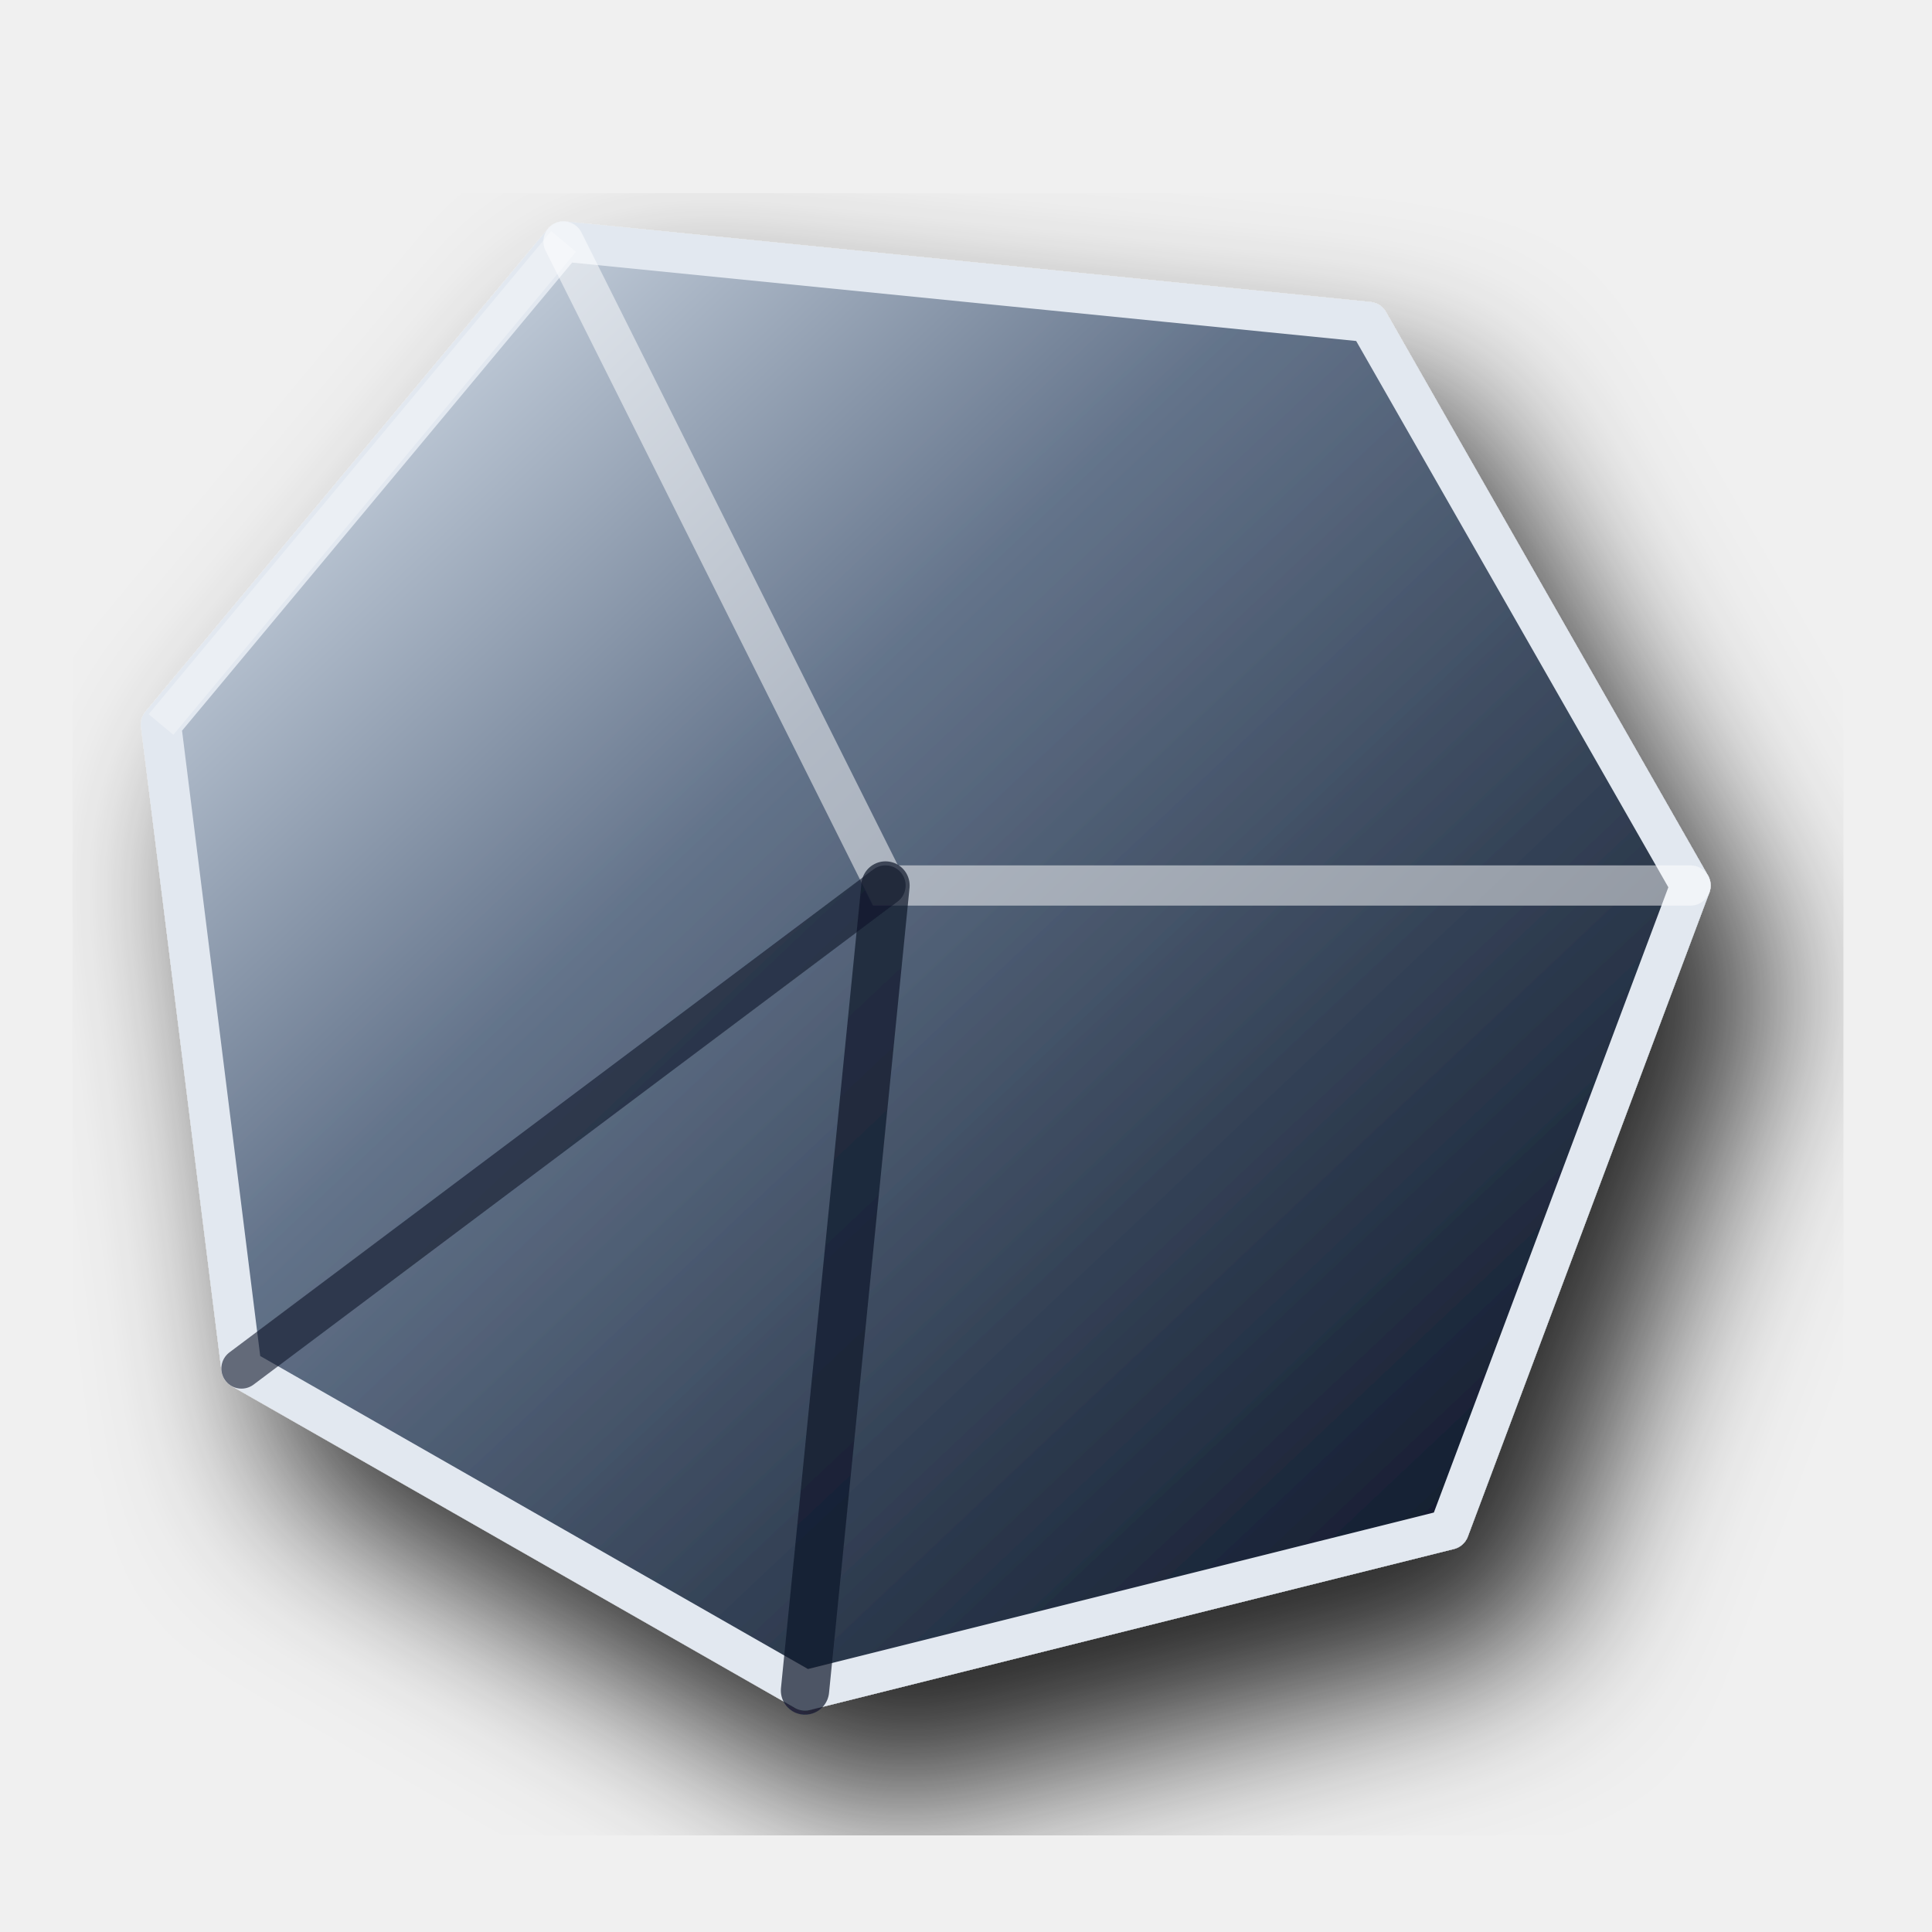
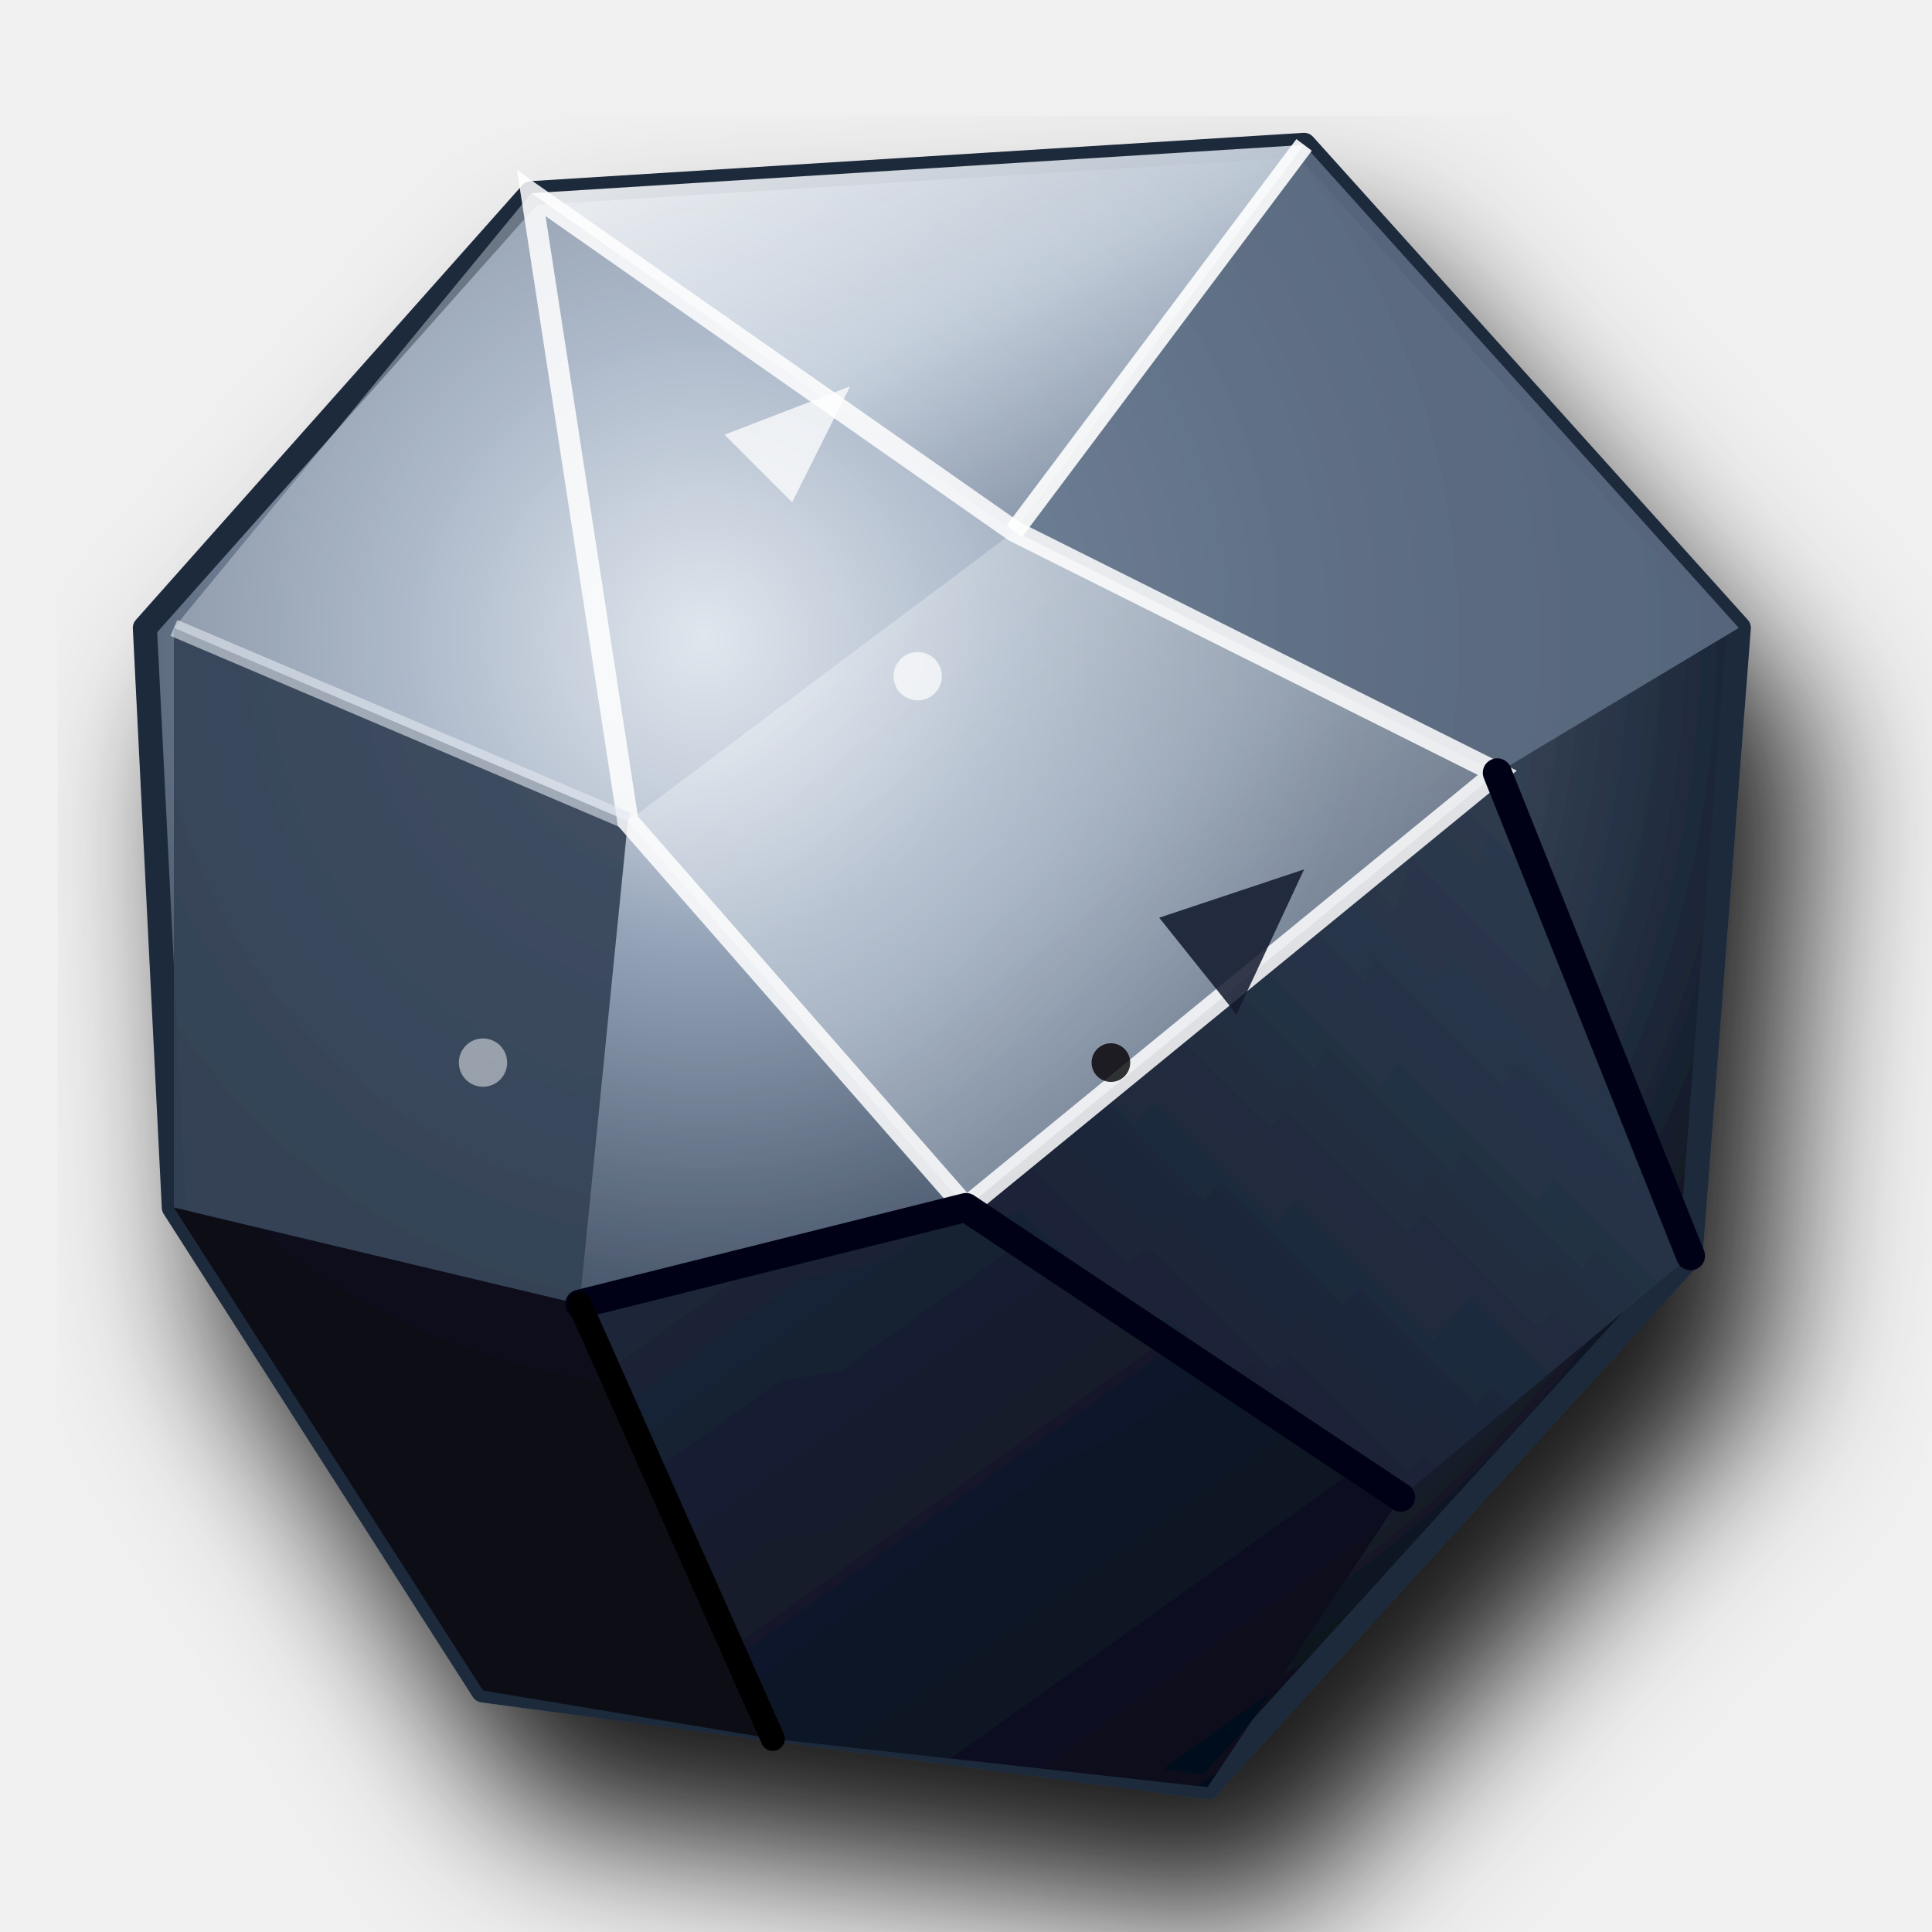
- <svg xmlns="http://www.w3.org/2000/svg" viewBox="0 0 120 120" width="120" height="120">
+ <svg xmlns="http://www.w3.org/2000/svg" viewBox="0 0 200 200" width="200" height="200">
  <defs>
-     <linearGradient id="rockBase" x1="10%" y1="10%" x2="90%" y2="90%">
-       <stop offset="0%" stop-color="#cbd5e1" />
-       <stop offset="35%" stop-color="#64748b" />
-       <stop offset="70%" stop-color="#334155" />
+     <radialGradient id="rockMainGrad" cx="35%" cy="30%" r="75%">
+       <stop offset="0%" stop-color="#f1f5f9" />
+       <stop offset="25%" stop-color="#94a3b8" />
+       <stop offset="55%" stop-color="#475569" />
+       <stop offset="85%" stop-color="#1e293b" />
+       <stop offset="100%" stop-color="#090d16" />
+     </radialGradient>
+     <linearGradient id="facetTop" x1="0%" y1="0%" x2="100%" y2="100%">
+       <stop offset="0%" stop-color="#ffffff" />
+       <stop offset="50%" stop-color="#cbd5e1" />
+       <stop offset="100%" stop-color="#64748b" />
+     </linearGradient>
+     <linearGradient id="facetRight" x1="100%" y1="0%" x2="0%" y2="100%">
+       <stop offset="0%" stop-color="#334155" />
      <stop offset="100%" stop-color="#0f172a" />
    </linearGradient>
-     <filter id="rockGlow">
-       <feDropShadow dx="4" dy="6" stdDeviation="5" flood-color="#000000" flood-opacity="0.85" />
+     <linearGradient id="facetBottom" x1="0%" y1="0%" x2="100%" y2="100%">
+       <stop offset="0%" stop-color="#1e293b" />
+       <stop offset="100%" stop-color="#020617" />
+     </linearGradient>
+     <filter id="rockShadow" x="-30%" y="-30%" width="160%" height="160%">
+       <feDropShadow dx="6" dy="12" stdDeviation="8" flood-color="#000000" flood-opacity="0.9" />
    </filter>
  </defs>
-   <g filter="url(#rockGlow)">
-     <path d="M 35,15 L 85,20 L 105,55 L 90,95 L 50,105 L 15,85 L 10,45 Z" fill="url(#rockBase)" stroke="#e2e8f0" stroke-width="2.5" stroke-linejoin="round" />
-     <path d="M 35,15 L 55,55 L 105,55" fill="none" stroke="rgba(255,255,255,0.5)" stroke-width="2.5" stroke-linecap="round" />
-     <path d="M 55,55 L 50,105" fill="none" stroke="rgba(15,23,42,0.7)" stroke-width="3" stroke-linecap="round" />
-     <path d="M 55,55 L 15,85" fill="none" stroke="rgba(15,23,42,0.6)" stroke-width="2.5" stroke-linecap="round" />
-     <path d="M 35,15 L 10,45" fill="none" stroke="rgba(255,255,255,0.3)" stroke-width="2" />
+   <g filter="url(#rockShadow)">
+     <path d="M 55,20 L 135,15 L 180,65 L 175,130 L 125,185 L 50,175 L 18,125 L 15,65 Z" fill="url(#rockMainGrad)" stroke="#1e293b" stroke-width="2.5" stroke-linejoin="round" />
+     <polygon points="55,20 105,55 135,15" fill="url(#facetTop)" opacity="0.9" />
+     <polygon points="55,20 18,65 65,85 105,55" fill="#cbd5e1" opacity="0.45" />
+     <polygon points="135,15 105,55 155,80 180,65" fill="#64748b" opacity="0.8" />
+     <polygon points="105,55 65,85 100,125 155,80" fill="url(#facetTop)" opacity="0.55" />
+     <polygon points="18,65 18,125 60,135 65,85" fill="#334155" opacity="0.9" />
+     <polygon points="155,80 100,125 145,155 175,130" fill="url(#facetRight)" opacity="0.95" />
+     <polygon points="100,125 60,135 80,180 125,185 145,155" fill="url(#facetBottom)" opacity="0.98" />
+     <polygon points="60,135 18,125 50,175 80,180" fill="#090d16" opacity="0.95" />
+     <path d="M 55,20 L 105,55 L 155,80 L 100,125 L 65,85 Z" fill="none" stroke="#ffffff" stroke-width="2.2" stroke-linecap="round" opacity="0.85" />
+     <path d="M 105,55 L 135,15" fill="none" stroke="#ffffff" stroke-width="2" opacity="0.9" />
+     <path d="M 65,85 L 18,65" fill="none" stroke="#e2e8f0" stroke-width="1.8" opacity="0.6" />
+     <path d="M 100,125 L 145,155 M 100,125 L 60,135 M 155,80 L 175,130" fill="none" stroke="#020617" stroke-width="3" stroke-linecap="round" />
+     <path d="M 60,135 L 80,180" fill="none" stroke="#000000" stroke-width="2.5" stroke-linecap="round" />
+     <polygon points="75,45 88,40 82,52" fill="#ffffff" opacity="0.75" />
+     <polygon points="120,95 135,90 128,105" fill="#0f172a" opacity="0.85" />
+     <circle cx="95" cy="70" r="2.5" fill="#ffffff" opacity="0.7" />
+     <circle cx="115" cy="110" r="2" fill="#000000" opacity="0.8" />
+     <circle cx="50" cy="110" r="2.5" fill="#f8fafc" opacity="0.5" />
  </g>
</svg>
